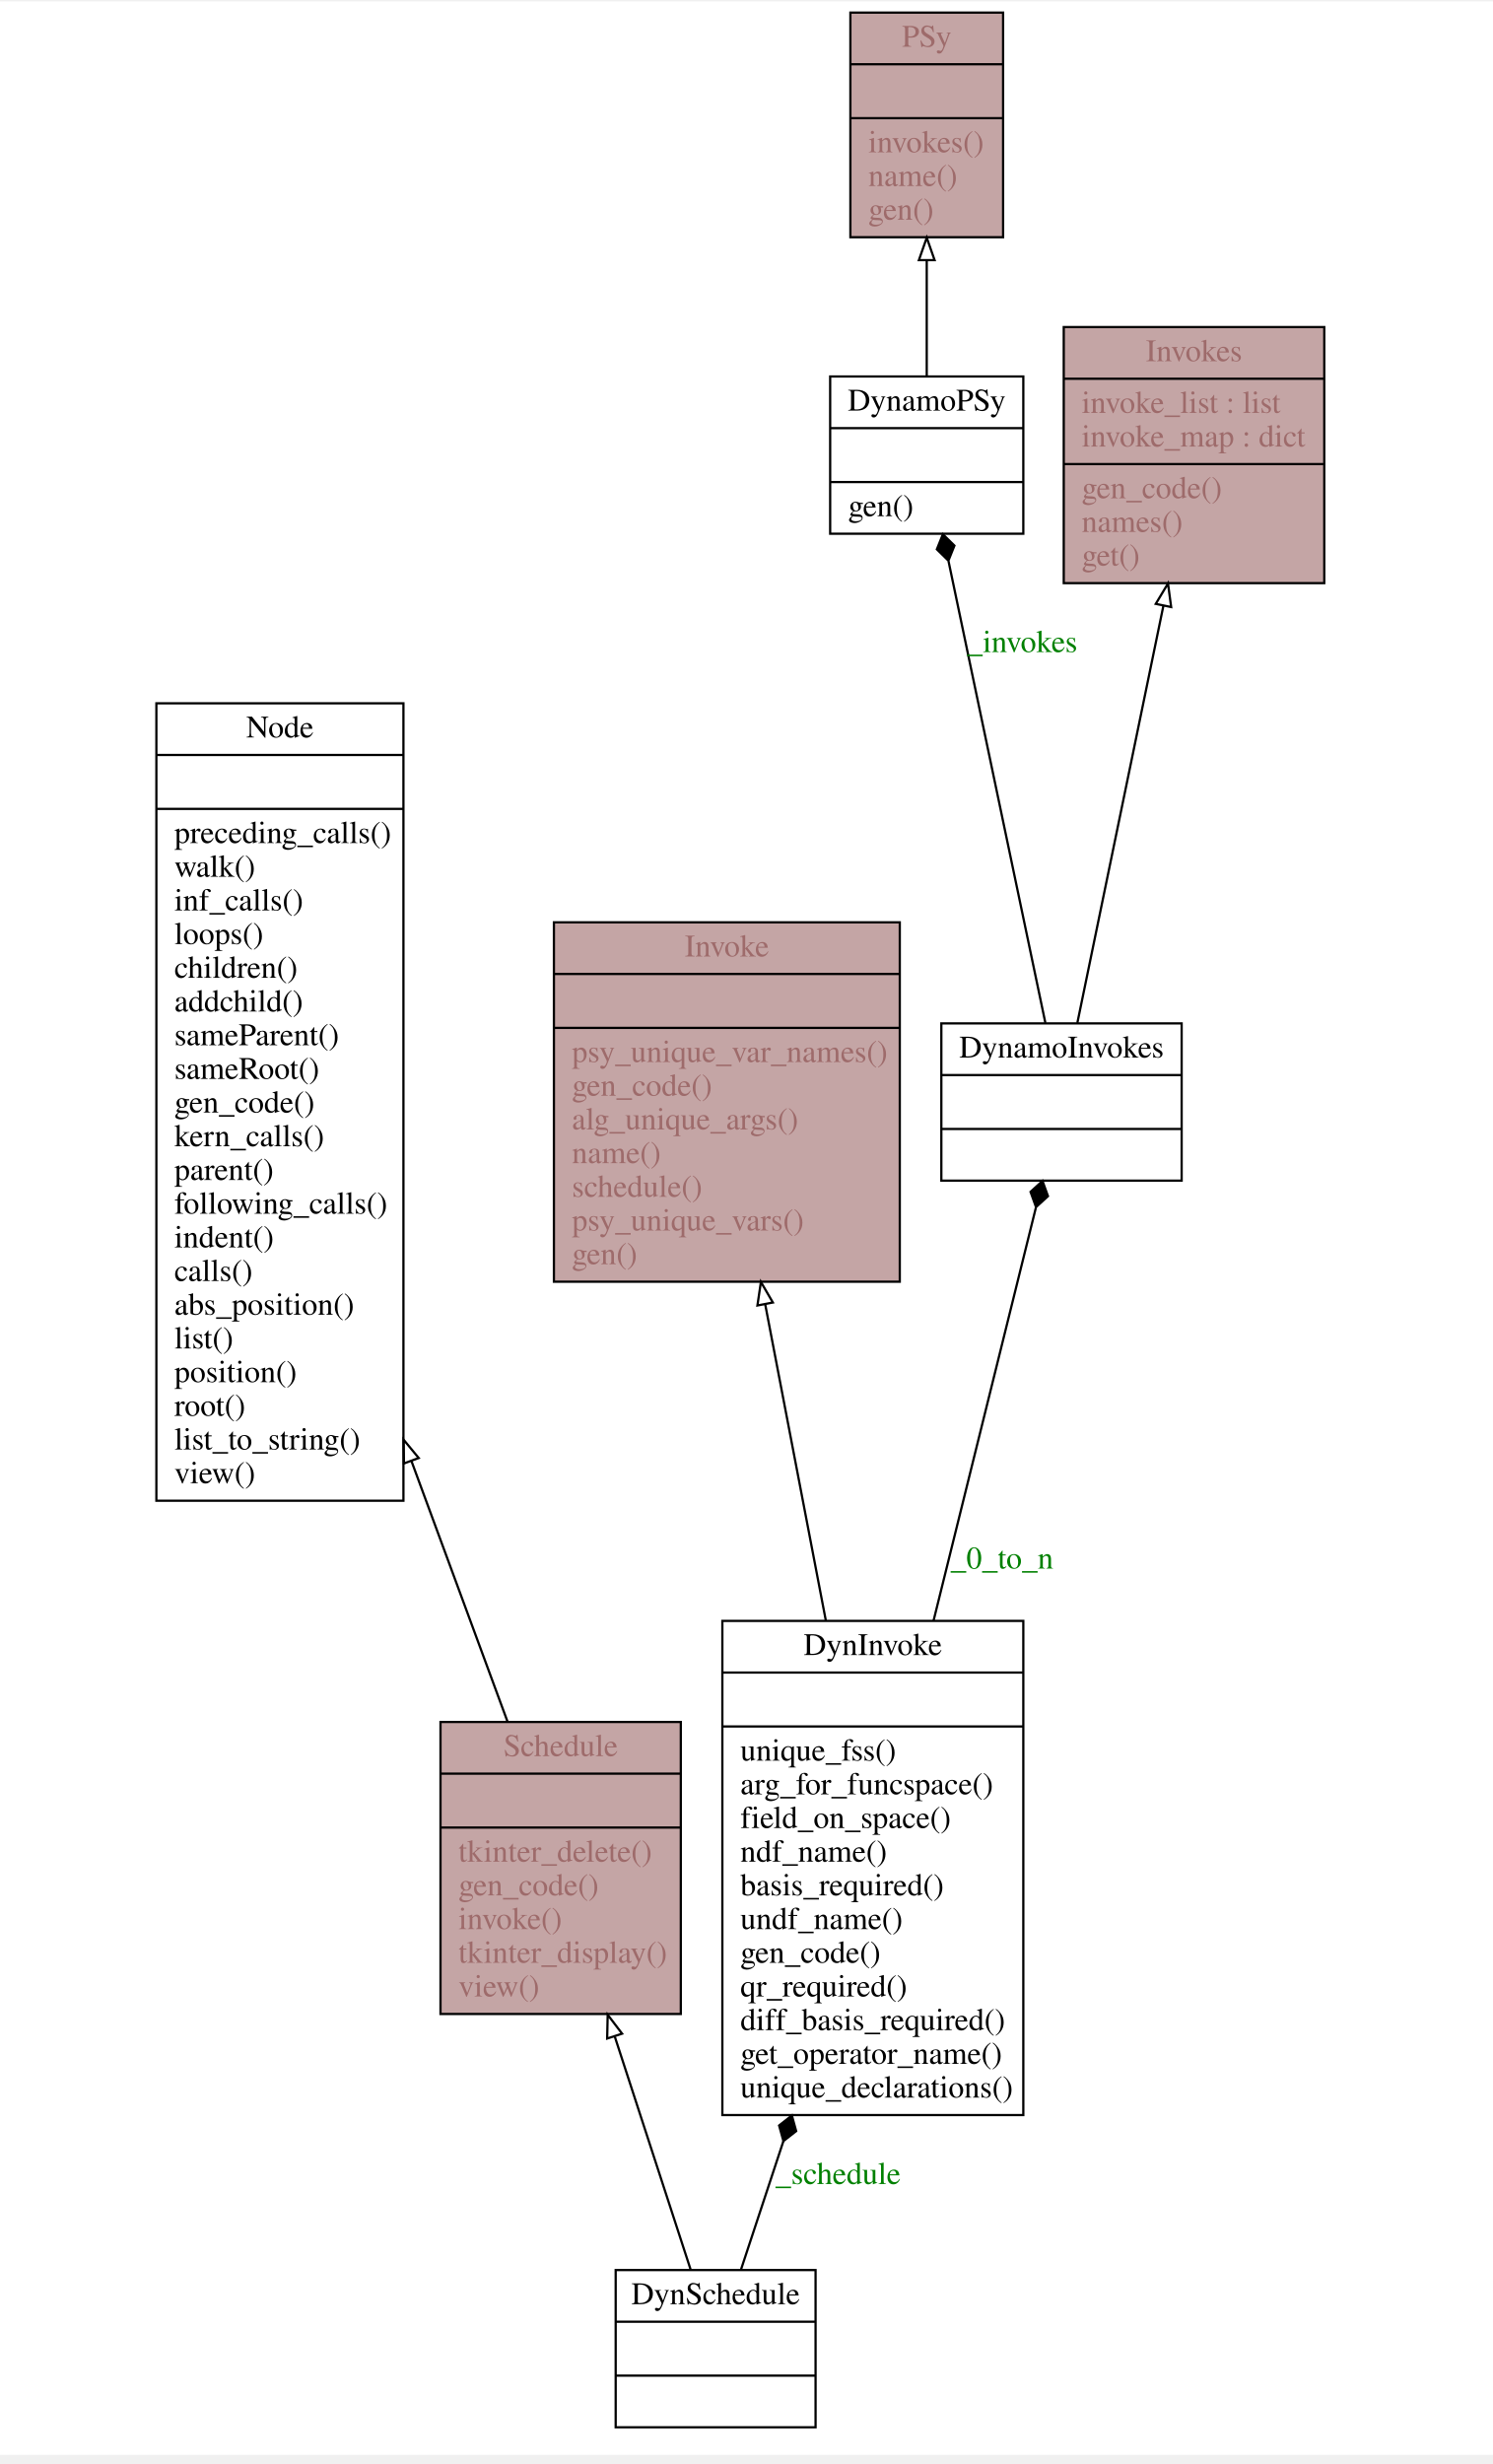
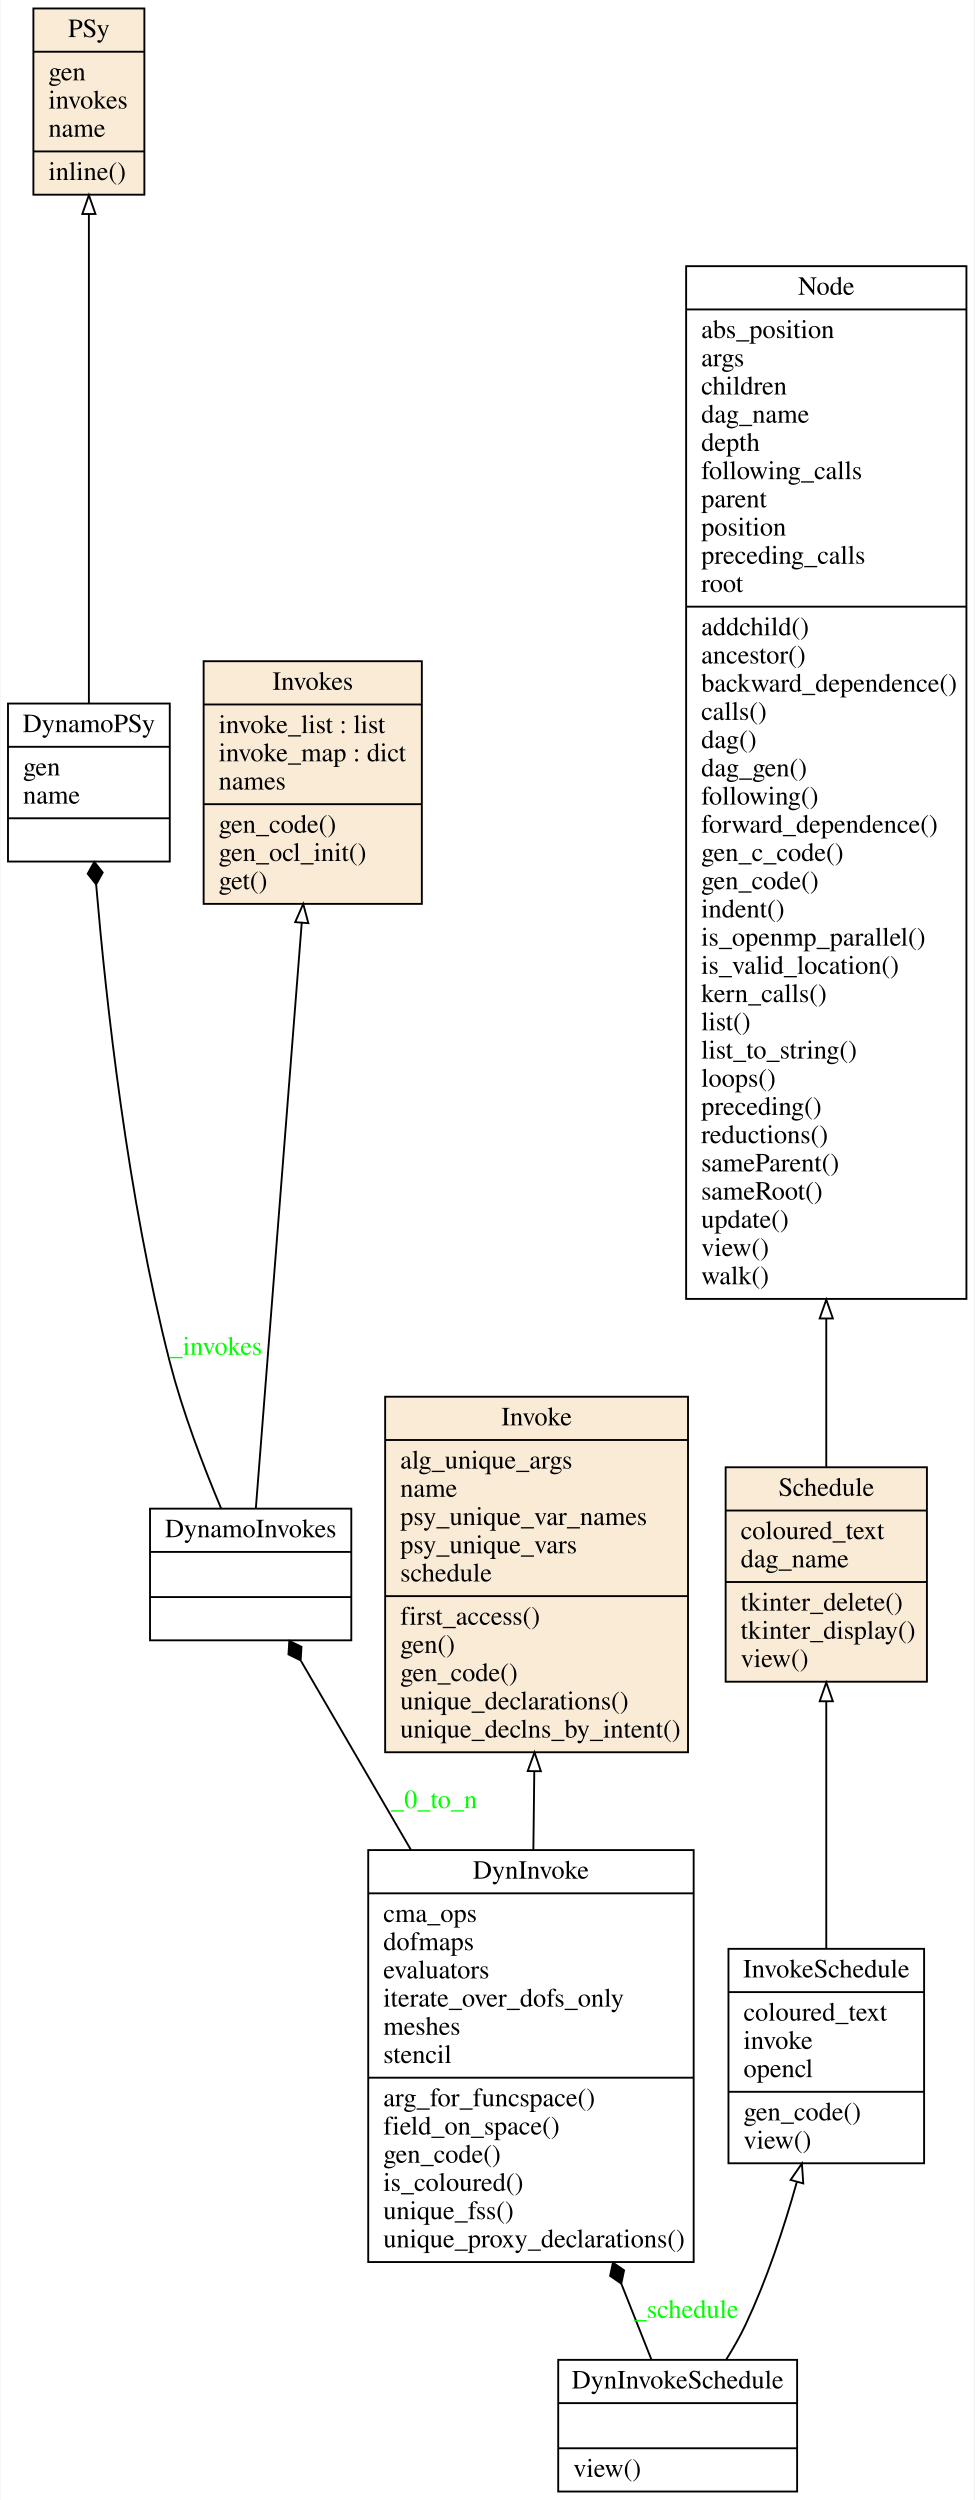
- <svg xmlns="http://www.w3.org/2000/svg" xmlns:ns1="http://www.openswatchbook.org/uri/2009/osb" xmlns:xlink="http://www.w3.org/1999/xlink" width="830.508" height="1371.186" viewBox="0 0 664.407 1096.949" id="svg2" version="1.1">
-   <defs id="defs777">
-     <linearGradient id="linearGradient6397" ns1:paint="solid">
-       <stop style="stop-color:#5a0000;stop-opacity:1;" offset="0" id="stop6399" />
-     </linearGradient>
-     <linearGradient xlink:href="#linearGradient6397" id="linearGradient6401" x1="851.5" y1="-1626" x2="968.5" y2="-1626" gradientUnits="userSpaceOnUse" />
-   </defs>
-   <polygon style="fill:#ffffff;stroke:none" id="polygon7" points="-4,4 -4,4 -4,-1828 1147,-1828 1147,4 " transform="matrix(1,0,0,0.5962194,-378.3729,1090.496)" />
-   <g class="node" id="node25" transform="translate(-378.3729,1828.607)">
-     <polygon style="fill:none;stroke:#000000" id="polygon99" points="558,-1160.5 448,-1160.5 448,-1160.5 448,-1515.5 558,-1515.5 " />
-     <text style="font-size:14px;text-anchor:middle;font-family:'Times,serif'" id="text101" font-size="14.00" y="-1500.3" x="503">Node</text>
-     <polyline style="fill:none;stroke:#000000" id="polyline103" points="448,-1492.5 558,-1492.5 " />
-     <polyline style="fill:none;stroke:#000000" id="polyline105" points="448,-1468.5 558,-1468.5 " />
-     <text style="font-size:14px;text-anchor:start;font-family:'Times,serif'" id="text107" font-size="14.00" y="-1453.3" x="456">preceding_calls()</text>
-     <text style="font-size:14px;text-anchor:start;font-family:'Times,serif'" id="text109" font-size="14.00" y="-1438.3" x="456">walk()</text>
-     <text style="font-size:14px;text-anchor:start;font-family:'Times,serif'" id="text111" font-size="14.00" y="-1423.3" x="456">inf_calls()</text>
-     <text style="font-size:14px;text-anchor:start;font-family:'Times,serif'" id="text113" font-size="14.00" y="-1408.3" x="456">loops()</text>
-     <text style="font-size:14px;text-anchor:start;font-family:'Times,serif'" id="text115" font-size="14.00" y="-1393.3" x="456">children()</text>
-     <text style="font-size:14px;text-anchor:start;font-family:'Times,serif'" id="text117" font-size="14.00" y="-1378.3" x="456">addchild()</text>
-     <text style="font-size:14px;text-anchor:start;font-family:'Times,serif'" id="text119" font-size="14.00" y="-1363.3" x="456">sameParent()</text>
-     <text style="font-size:14px;text-anchor:start;font-family:'Times,serif'" id="text121" font-size="14.00" y="-1348.3" x="456">sameRoot()</text>
-     <text style="font-size:14px;text-anchor:start;font-family:'Times,serif'" id="text123" font-size="14.00" y="-1333.3" x="456">gen_code()</text>
-     <text style="font-size:14px;text-anchor:start;font-family:'Times,serif'" id="text125" font-size="14.00" y="-1318.3" x="456">kern_calls()</text>
-     <text style="font-size:14px;text-anchor:start;font-family:'Times,serif'" id="text127" font-size="14.00" y="-1303.3" x="456">parent()</text>
-     <text style="font-size:14px;text-anchor:start;font-family:'Times,serif'" id="text129" font-size="14.00" y="-1288.3" x="456">following_calls()</text>
-     <text style="font-size:14px;text-anchor:start;font-family:'Times,serif'" id="text131" font-size="14.00" y="-1273.3" x="456">indent()</text>
-     <text style="font-size:14px;text-anchor:start;font-family:'Times,serif'" id="text133" font-size="14.00" y="-1258.3" x="456">calls()</text>
-     <text style="font-size:14px;text-anchor:start;font-family:'Times,serif'" id="text135" font-size="14.00" y="-1243.3" x="456">abs_position()</text>
-     <text style="font-size:14px;text-anchor:start;font-family:'Times,serif'" id="text137" font-size="14.00" y="-1228.3" x="456">list()</text>
-     <text style="font-size:14px;text-anchor:start;font-family:'Times,serif'" id="text139" font-size="14.00" y="-1213.3" x="456">position()</text>
-     <text style="font-size:14px;text-anchor:start;font-family:'Times,serif'" id="text141" font-size="14.00" y="-1198.3" x="456">root()</text>
-     <text style="font-size:14px;text-anchor:start;font-family:'Times,serif'" id="text143" font-size="14.00" y="-1183.3" x="456">list_to_string()</text>
-     <text style="font-size:14px;text-anchor:start;font-family:'Times,serif'" id="text145" font-size="14.00" y="-1168.3" x="456">view()</text>
-   </g>
-   <g class="node" id="node8" transform="translate(-378.3729,1828.607)">
-     <polygon style="fill:none;stroke:#000000" id="polygon252" points="834,-887 700,-887 700,-887 700,-1107 834,-1107 " />
-     <text style="font-size:14px;text-anchor:middle;font-family:'Times,serif'" id="text254" font-size="14.00" y="-1091.8" x="767">DynInvoke</text>
-     <polyline style="fill:none;stroke:#000000" id="polyline256" points="700,-1084 834,-1084 " />
-     <polyline style="fill:none;stroke:#000000" id="polyline258" points="700,-1060 834,-1060 " />
-     <text style="font-size:14px;text-anchor:start;font-family:'Times,serif'" id="text260" font-size="14.00" y="-1044.8" x="708">unique_fss()</text>
-     <text style="font-size:14px;text-anchor:start;font-family:'Times,serif'" id="text262" font-size="14.00" y="-1029.8" x="708">arg_for_funcspace()</text>
-     <text style="font-size:14px;text-anchor:start;font-family:'Times,serif'" id="text264" font-size="14.00" y="-1014.8" x="708">field_on_space()</text>
-     <text style="font-size:14px;text-anchor:start;font-family:'Times,serif'" id="text266" font-size="14.00" y="-999.8" x="708">ndf_name()</text>
-     <text style="font-size:14px;text-anchor:start;font-family:'Times,serif'" id="text268" font-size="14.00" y="-984.8" x="708">basis_required()</text>
-     <text style="font-size:14px;text-anchor:start;font-family:'Times,serif'" id="text270" font-size="14.00" y="-969.8" x="708">undf_name()</text>
-     <text style="font-size:14px;text-anchor:start;font-family:'Times,serif'" id="text272" font-size="14.00" y="-954.8" x="708">gen_code()</text>
-     <text style="font-size:14px;text-anchor:start;font-family:'Times,serif'" id="text274" font-size="14.00" y="-939.8" x="708">qr_required()</text>
-     <text style="font-size:14px;text-anchor:start;font-family:'Times,serif'" id="text276" font-size="14.00" y="-924.8" x="708">diff_basis_required()</text>
-     <text style="font-size:14px;text-anchor:start;font-family:'Times,serif'" id="text278" font-size="14.00" y="-909.8" x="708">get_operator_name()</text>
-     <text style="font-size:14px;text-anchor:start;font-family:'Times,serif'" id="text280" font-size="14.00" y="-894.8" x="708">unique_declarations()</text>
-   </g>
-   <g class="node" id="node15" transform="translate(-378.3729,1828.607)">
-     <polygon style="fill:none;stroke:#000000" id="polygon285" points="904.5,-1303 797.5,-1303 797.5,-1303 797.5,-1373 904.5,-1373 " />
-     <text style="font-size:14px;text-anchor:middle;font-family:'Times,serif'" id="text287" font-size="14.00" y="-1357.8" x="851">DynamoInvokes</text>
-     <polyline style="fill:none;stroke:#000000" id="polyline289" points="797.5,-1350 904.5,-1350 " />
-     <polyline style="fill:none;stroke:#000000" id="polyline291" points="797.5,-1326 904.5,-1326 " />
-     <text style="font-size:14px;text-anchor:middle;font-family:'Times,serif'" id="text293" font-size="14.00" y="-1310.8" x="851" />
-   </g>
-   <g class="edge" id="edge16" transform="translate(-378.3729,1828.607)">
-     <path style="fill:none;stroke:#000000" id="path298" d="m 794.041,-1107.13 c 15.409,-62.19 33.908,-136.84 45.552,-183.83" />
-     <polygon style="fill:#000000;stroke:#000000" id="polygon300" points="837.217,-1298.01 839.657,-1291.22 839.657,-1291.22 844.982,-1296.08 842.543,-1302.87 " />
-     <text style="font-size:14px;text-anchor:middle;fill:#008000;font-family:'Times,serif'" id="text302" font-size="14.00" y="-1130.3" x="824.5">_0_to_n</text>
-   </g>
-   <g class="node" id="node20" transform="translate(-378.3729,1828.607)" style="fill:#5a0000;fill-opacity:0.352">
-     <polygon style="fill:#5a0000;fill-opacity:0.352;stroke:#000000" id="polygon307" points="779,-1258 625,-1258 625,-1258 625,-1418 779,-1418 " />
-     <text style="font-size:14px;text-anchor:middle;fill:#5a0000;fill-opacity:0.352;font-family:'Times,serif'" id="text309" font-size="14.00" y="-1402.8" x="702">Invoke</text>
-     <polyline style="fill:#5a0000;fill-opacity:0.352;stroke:#000000" id="polyline311" points="625,-1395 779,-1395 " />
-     <polyline style="fill:#5a0000;fill-opacity:0.352;stroke:#000000" id="polyline313" points="625,-1371 779,-1371 " />
-     <text style="font-size:14px;text-anchor:start;fill:#5a0000;fill-opacity:0.352;font-family:'Times,serif'" id="text315" font-size="14.00" y="-1355.8" x="633">psy_unique_var_names()</text>
-     <text style="font-size:14px;text-anchor:start;fill:#5a0000;fill-opacity:0.352;font-family:'Times,serif'" id="text317" font-size="14.00" y="-1340.8" x="633">gen_code()</text>
-     <text style="font-size:14px;text-anchor:start;fill:#5a0000;fill-opacity:0.352;font-family:'Times,serif'" id="text319" font-size="14.00" y="-1325.8" x="633">alg_unique_args()</text>
-     <text style="font-size:14px;text-anchor:start;fill:#5a0000;fill-opacity:0.352;font-family:'Times,serif'" id="text321" font-size="14.00" y="-1310.8" x="633">name()</text>
-     <text style="font-size:14px;text-anchor:start;fill:#5a0000;fill-opacity:0.352;font-family:'Times,serif'" id="text323" font-size="14.00" y="-1295.8" x="633">schedule()</text>
-     <text style="font-size:14px;text-anchor:start;fill:#5a0000;fill-opacity:0.352;font-family:'Times,serif'" id="text325" font-size="14.00" y="-1280.8" x="633">psy_unique_vars()</text>
-     <text style="font-size:14px;text-anchor:start;fill:#5a0000;fill-opacity:0.352;font-family:'Times,serif'" id="text327" font-size="14.00" y="-1265.8" x="633">gen()</text>
-   </g>
-   <g class="edge" id="edge4" transform="translate(-378.3729,1828.607)">
-     <path style="fill:none;stroke:#000000" id="path332" d="m 746.076,-1107.13 c -8.728,-45.52 -18.738,-97.72 -27.01,-140.86" />
-     <polygon style="fill:none;stroke:#000000" id="polygon334" points="715.612,-1247.42 717.166,-1257.9 722.487,-1248.74 715.612,-1247.42 " />
-   </g>
-   <g class="node" id="node14" transform="translate(-378.3729,1828.607)">
-     <polygon style="fill:none;stroke:#000000" id="polygon566" points="741.5,-748 652.5,-748 652.5,-748 652.5,-818 741.5,-818 " />
-     <text style="font-size:14px;text-anchor:middle;font-family:'Times,serif'" id="text568" font-size="14.00" y="-802.8" x="697">DynSchedule</text>
-     <polyline style="fill:none;stroke:#000000" id="polyline570" points="652.5,-795 741.5,-795 " />
-     <polyline style="fill:none;stroke:#000000" id="polyline572" points="652.5,-771 741.5,-771 " />
-     <text style="font-size:14px;text-anchor:middle;font-family:'Times,serif'" id="text574" font-size="14.00" y="-755.8" x="697" />
-   </g>
-   <g class="edge" id="edge19" transform="translate(-378.3729,1828.607)">
-     <path style="fill:none;stroke:#000000" id="path579" d="m 708.247,-818.061 c 5.307,-16.073 11.993,-36.324 18.938,-57.356" />
-     <polygon style="fill:#000000;stroke:#000000" id="polygon581" points="725.268,-882.369 727.185,-875.418 727.185,-875.418 732.865,-879.861 730.948,-886.812 " />
-     <text style="font-size:14px;text-anchor:middle;fill:#008000;font-family:'Times,serif'" id="text583" font-size="14.00" y="-856.3" x="751.5">_schedule</text>
-   </g>
-   <g class="node" id="node27" transform="translate(-378.3729,1828.607)" style="fill:#5a0000;fill-opacity:0.352">
-     <polygon style="fill:#5a0000;fill-opacity:0.352;stroke:#000000" id="polygon588" points="681.5,-932 574.5,-932 574.5,-932 574.5,-1062 681.5,-1062 " />
-     <text style="font-size:14px;text-anchor:middle;fill:#5a0000;fill-opacity:0.352;font-family:'Times,serif'" id="text590" font-size="14.00" y="-1046.8" x="628">Schedule</text>
-     <polyline style="fill:#5a0000;fill-opacity:0.352;stroke:#000000" id="polyline592" points="574.5,-1039 681.5,-1039 " />
-     <polyline style="fill:#5a0000;fill-opacity:0.352;stroke:#000000" id="polyline594" points="574.5,-1015 681.5,-1015 " />
-     <text style="font-size:14px;text-anchor:start;fill:#5a0000;fill-opacity:0.352;font-family:'Times,serif'" id="text596" font-size="14.00" y="-999.8" x="582.5">tkinter_delete()</text>
-     <text style="font-size:14px;text-anchor:start;fill:#5a0000;fill-opacity:0.352;font-family:'Times,serif'" id="text598" font-size="14.00" y="-984.8" x="582.5">gen_code()</text>
-     <text style="font-size:14px;text-anchor:start;fill:#5a0000;fill-opacity:0.352;font-family:'Times,serif'" id="text600" font-size="14.00" y="-969.8" x="582.5">invoke()</text>
-     <text style="font-size:14px;text-anchor:start;fill:#5a0000;fill-opacity:0.352;font-family:'Times,serif'" id="text602" font-size="14.00" y="-954.8" x="582.5">tkinter_display()</text>
-     <text style="font-size:14px;text-anchor:start;fill:#5a0000;fill-opacity:0.352;font-family:'Times,serif'" id="text604" font-size="14.00" y="-939.8" x="582.5">view()</text>
-   </g>
-   <g class="edge" id="edge10" transform="translate(-378.3729,1828.607)">
-     <path style="fill:none;stroke:#000000" id="path609" d="m 685.914,-818.061 c -9.088,-27.924 -22.281,-68.459 -33.78,-103.789" />
-     <polygon style="fill:none;stroke:#000000" id="polygon611" points="648.707,-921.07 648.94,-931.662 655.363,-923.237 648.707,-921.07 " />
-   </g>
-   <g class="node" id="node16" transform="translate(-378.3729,1828.607)">
-     <polygon style="fill:none;stroke:#000000" id="polygon616" points="834,-1591 748,-1591 748,-1591 748,-1661 834,-1661 " />
-     <text style="font-size:14px;text-anchor:middle;font-family:'Times,serif'" id="text618" font-size="14.00" y="-1645.8" x="791">DynamoPSy</text>
-     <polyline style="fill:none;stroke:#000000" id="polyline620" points="748,-1638 834,-1638 " />
-     <polyline style="fill:none;stroke:#000000" id="polyline622" points="748,-1614 834,-1614 " />
-     <text style="font-size:14px;text-anchor:start;font-family:'Times,serif'" id="text624" font-size="14.00" y="-1598.8" x="756">gen()</text>
-   </g>
-   <g class="edge" id="edge20" transform="translate(-378.3729,1828.607)">
-     <path style="fill:none;stroke:#000000" id="path629" d="m 843.822,-1373.21 c -10.751,-51.25 -31.059,-148.05 -43.121,-205.55" />
-     <polygon style="fill:#000000;stroke:#000000" id="polygon631" points="795.503,-1584.05 800.65,-1579 800.65,-1579 803.333,-1585.7 798.186,-1590.75 " />
-     <text style="font-size:14px;text-anchor:middle;fill:#008000;font-family:'Times,serif'" id="text633" font-size="14.00" y="-1538.3" x="833.5">_invokes</text>
-   </g>
-   <g class="node" id="node21" transform="translate(-378.3729,1828.607)" style="fill:#5a0000;fill-opacity:0.352">
-     <polygon style="fill:#5a0000;fill-opacity:0.352;stroke:#000000" id="polygon638" points="968,-1569 852,-1569 852,-1569 852,-1683 968,-1683 " />
-     <text style="font-size:14px;text-anchor:middle;fill:#5a0000;fill-opacity:0.352;font-family:'Times,serif'" id="text640" font-size="14.00" y="-1667.8" x="910">Invokes</text>
-     <polyline style="fill:#5a0000;fill-opacity:0.352;stroke:#000000" id="polyline642" points="852,-1660 968,-1660 " />
-     <text style="font-size:14px;text-anchor:start;fill:#5a0000;fill-opacity:0.352;font-family:'Times,serif'" id="text644" font-size="14.00" y="-1644.8" x="860">invoke_list : list</text>
-     <text style="font-size:14px;text-anchor:start;fill:#5a0000;fill-opacity:0.352;font-family:'Times,serif'" id="text646" font-size="14.00" y="-1629.8" x="860">invoke_map : dict</text>
-     <polyline style="fill:#5a0000;fill-opacity:0.352;stroke:#000000" id="polyline648" points="852,-1622 968,-1622 " />
-     <text style="font-size:14px;text-anchor:start;fill:#5a0000;fill-opacity:0.352;font-family:'Times,serif'" id="text650" font-size="14.00" y="-1606.8" x="860">gen_code()</text>
-     <text style="font-size:14px;text-anchor:start;fill:#5a0000;fill-opacity:0.352;font-family:'Times,serif'" id="text652" font-size="14.00" y="-1591.8" x="860">names()</text>
-     <text style="font-size:14px;text-anchor:start;fill:#5a0000;fill-opacity:0.352;font-family:'Times,serif'" id="text654" font-size="14.00" y="-1576.8" x="860">get()</text>
-   </g>
-   <g class="edge" id="edge11" transform="translate(-378.3729,1828.607)">
-     <path style="fill:none;stroke:#000000" id="path659" d="m 858.058,-1373.21 c 9.441,-45.77 26.375,-127.85 38.337,-185.84" />
-     <polygon style="fill:none;stroke:#000000" id="polygon661" points="892.97,-1559.77 898.419,-1568.86 899.826,-1558.36 892.97,-1559.77 " />
-   </g>
-   <g class="node" id="node26" transform="translate(-378.3729,1828.607)" style="fill:#5a0000;fill-opacity:0.352">
-     <polygon style="fill:#5a0000;fill-opacity:0.352;stroke:#000000" id="polygon666" points="825,-1723 757,-1723 757,-1723 757,-1823 825,-1823 " />
-     <text style="font-size:14px;text-anchor:middle;fill:#5a0000;fill-opacity:0.352;font-family:'Times,serif'" id="text668" font-size="14.00" y="-1807.8" x="791">PSy</text>
-     <polyline style="fill:#5a0000;fill-opacity:0.352;stroke:#000000" id="polyline670" points="757,-1800 825,-1800 " />
-     <polyline style="fill:#5a0000;fill-opacity:0.352;stroke:#000000" id="polyline672" points="757,-1776 825,-1776 " />
-     <text style="font-size:14px;text-anchor:start;fill:#5a0000;fill-opacity:0.352;font-family:'Times,serif'" id="text674" font-size="14.00" y="-1760.8" x="765">invokes()</text>
-     <text style="font-size:14px;text-anchor:start;fill:#5a0000;fill-opacity:0.352;font-family:'Times,serif'" id="text676" font-size="14.00" y="-1745.8" x="765">name()</text>
-     <text style="font-size:14px;text-anchor:start;fill:#5a0000;fill-opacity:0.352;font-family:'Times,serif'" id="text678" font-size="14.00" y="-1730.8" x="765">gen()</text>
-   </g>
-   <g class="edge" id="edge12" transform="translate(-378.3729,1828.607)">
-     <path style="fill:none;stroke:#000000" id="path683" d="m 791,-1661.36 c 0,-15.33 0,-33.85 0,-51.31" />
-     <polygon style="fill:none;stroke:#000000" id="polygon685" points="787.5,-1712.79 791,-1722.79 794.5,-1712.79 787.5,-1712.79 " />
-   </g>
-   <g class="edge" id="edge15" transform="translate(-378.3729,1828.607)">
-     <path style="fill:none;stroke:#000000" id="path771" d="m 604.342,-1062.16 c -12.181,-33.04 -27.623,-74.91 -42.757,-115.96" />
-     <polygon style="fill:none;stroke:#000000" id="polygon773" points="558.231,-1177.1 558.055,-1187.69 564.799,-1179.52 558.231,-1177.1 " />
+ <svg xmlns="http://www.w3.org/2000/svg" width="518pt" height="1329pt" viewBox="0.00 0.00 517.50 1329.00">
+   <g id="graph0" class="graph" transform="scale(1 1) rotate(0) translate(4 1325)">
+     <polygon fill="#ffffff" stroke="transparent" points="-4,4 -4,-1325 513.5,-1325 513.5,4 -4,4" />
+     <g id="node1" class="node">
+       <polygon fill="none" stroke="#000000" points="191.5,-122.5 191.5,-341.5 364.5,-341.5 364.5,-122.5 191.5,-122.5" />
+       <text text-anchor="middle" x="278" y="-326.3" font-family="Times,serif" font-size="14.00" fill="#000000">DynInvoke</text>
+       <polyline fill="none" stroke="#000000" points="191.5,-318.5 364.5,-318.5 " />
+       <text text-anchor="start" x="199.5" y="-303.3" font-family="Times,serif" font-size="14.00" fill="#000000">cma_ops</text>
+       <text text-anchor="start" x="199.5" y="-288.3" font-family="Times,serif" font-size="14.00" fill="#000000">dofmaps</text>
+       <text text-anchor="start" x="199.5" y="-273.3" font-family="Times,serif" font-size="14.00" fill="#000000">evaluators</text>
+       <text text-anchor="start" x="199.5" y="-258.3" font-family="Times,serif" font-size="14.00" fill="#000000">iterate_over_dofs_only</text>
+       <text text-anchor="start" x="199.5" y="-243.3" font-family="Times,serif" font-size="14.00" fill="#000000">meshes</text>
+       <text text-anchor="start" x="199.5" y="-228.3" font-family="Times,serif" font-size="14.00" fill="#000000">stencil</text>
+       <polyline fill="none" stroke="#000000" points="191.5,-220.5 364.5,-220.5 " />
+       <text text-anchor="start" x="199.5" y="-205.3" font-family="Times,serif" font-size="14.00" fill="#000000">arg_for_funcspace()</text>
+       <text text-anchor="start" x="199.5" y="-190.3" font-family="Times,serif" font-size="14.00" fill="#000000">field_on_space()</text>
+       <text text-anchor="start" x="199.5" y="-175.3" font-family="Times,serif" font-size="14.00" fill="#000000">gen_code()</text>
+       <text text-anchor="start" x="199.5" y="-160.3" font-family="Times,serif" font-size="14.00" fill="#000000">is_coloured()</text>
+       <text text-anchor="start" x="199.5" y="-145.3" font-family="Times,serif" font-size="14.00" fill="#000000">unique_fss()</text>
+       <text text-anchor="start" x="199.5" y="-130.3" font-family="Times,serif" font-size="14.00" fill="#000000">unique_proxy_declarations()</text>
+     </g>
+     <g id="node3" class="node">
+       <polygon fill="none" stroke="#000000" points="75.5,-453 75.5,-523 182.5,-523 182.5,-453 75.5,-453" />
+       <text text-anchor="middle" x="129" y="-507.8" font-family="Times,serif" font-size="14.00" fill="#000000">DynamoInvokes</text>
+       <polyline fill="none" stroke="#000000" points="75.5,-500 182.5,-500 " />
+       <polyline fill="none" stroke="#000000" points="75.5,-476 182.5,-476 " />
+       <text text-anchor="middle" x="129" y="-460.8" font-family="Times,serif" font-size="14.00" fill="#000000"> </text>
+     </g>
+     <g id="edge7" class="edge">
+       <path fill="none" stroke="#000000" d="M214.162,-341.681C193.661,-376.904 172.061,-414.016 155.744,-442.051" />
+       <polygon fill="#000000" stroke="#000000" points="155.576,-442.339 156.015,-449.536 149.54,-452.71 149.101,-445.512 155.576,-442.339" />
+       <text text-anchor="middle" x="226.5" y="-363.8" font-family="Times,serif" font-size="14.00" fill="#00ff00">_0_to_n</text>
+     </g>
+     <g id="node5" class="node">
+       <polygon fill="#faebd7" stroke="#000000" points="200.5,-393.5 200.5,-582.5 361.5,-582.5 361.5,-393.5 200.5,-393.5" />
+       <text text-anchor="middle" x="281" y="-567.3" font-family="Times,serif" font-size="14.00" fill="#000000">Invoke</text>
+       <polyline fill="none" stroke="#000000" points="200.5,-559.5 361.5,-559.5 " />
+       <text text-anchor="start" x="208.5" y="-544.3" font-family="Times,serif" font-size="14.00" fill="#000000">alg_unique_args</text>
+       <text text-anchor="start" x="208.5" y="-529.3" font-family="Times,serif" font-size="14.00" fill="#000000">name</text>
+       <text text-anchor="start" x="208.5" y="-514.3" font-family="Times,serif" font-size="14.00" fill="#000000">psy_unique_var_names</text>
+       <text text-anchor="start" x="208.5" y="-499.3" font-family="Times,serif" font-size="14.00" fill="#000000">psy_unique_vars</text>
+       <text text-anchor="start" x="208.5" y="-484.3" font-family="Times,serif" font-size="14.00" fill="#000000">schedule</text>
+       <polyline fill="none" stroke="#000000" points="200.5,-476.5 361.5,-476.5 " />
+       <text text-anchor="start" x="208.5" y="-461.3" font-family="Times,serif" font-size="14.00" fill="#000000">first_access()</text>
+       <text text-anchor="start" x="208.5" y="-446.3" font-family="Times,serif" font-size="14.00" fill="#000000">gen()</text>
+       <text text-anchor="start" x="208.5" y="-431.3" font-family="Times,serif" font-size="14.00" fill="#000000">gen_code()</text>
+       <text text-anchor="start" x="208.5" y="-416.3" font-family="Times,serif" font-size="14.00" fill="#000000">unique_declarations()</text>
+       <text text-anchor="start" x="208.5" y="-401.3" font-family="Times,serif" font-size="14.00" fill="#000000">unique_declns_by_intent()</text>
+     </g>
+     <g id="edge1" class="edge">
+       <path fill="none" stroke="#000000" d="M279.285,-341.681C279.446,-355.415 279.611,-369.437 279.771,-383.095" />
+       <polygon fill="none" stroke="#000000" points="276.275,-383.5 279.892,-393.459 283.275,-383.418 276.275,-383.5" />
+     </g>
+     <g id="node2" class="node">
+       <polygon fill="none" stroke="#000000" points="292.5,-.5 292.5,-70.5 419.5,-70.5 419.5,-.5 292.5,-.5" />
+       <text text-anchor="middle" x="356" y="-55.3" font-family="Times,serif" font-size="14.00" fill="#000000">DynInvokeSchedule</text>
+       <polyline fill="none" stroke="#000000" points="292.5,-47.5 419.5,-47.5 " />
+       <polyline fill="none" stroke="#000000" points="292.5,-23.5 419.5,-23.5 " />
+       <text text-anchor="start" x="300.5" y="-8.3" font-family="Times,serif" font-size="14.00" fill="#000000">view()</text>
+     </g>
+     <g id="edge8" class="edge">
+       <path fill="none" stroke="#000000" d="M342.055,-70.63C337.376,-82.418 331.863,-96.308 326.066,-110.91" />
+       <polygon fill="#000000" stroke="#000000" points="326.015,-111.039 327.519,-118.092 321.588,-122.193 320.084,-115.14 326.015,-111.039" />
+       <text text-anchor="middle" x="360.5" y="-92.8" font-family="Times,serif" font-size="14.00" fill="#00ff00">_schedule</text>
+     </g>
+     <g id="node6" class="node">
+       <polygon fill="none" stroke="#000000" points="383,-175 383,-289 487,-289 487,-175 383,-175" />
+       <text text-anchor="middle" x="435" y="-273.8" font-family="Times,serif" font-size="14.00" fill="#000000">InvokeSchedule</text>
+       <polyline fill="none" stroke="#000000" points="383,-266 487,-266 " />
+       <text text-anchor="start" x="391" y="-250.8" font-family="Times,serif" font-size="14.00" fill="#000000">coloured_text</text>
+       <text text-anchor="start" x="391" y="-235.8" font-family="Times,serif" font-size="14.00" fill="#000000">invoke</text>
+       <text text-anchor="start" x="391" y="-220.8" font-family="Times,serif" font-size="14.00" fill="#000000">opencl</text>
+       <polyline fill="none" stroke="#000000" points="383,-213 487,-213 " />
+       <text text-anchor="start" x="391" y="-197.8" font-family="Times,serif" font-size="14.00" fill="#000000">gen_code()</text>
+       <text text-anchor="start" x="391" y="-182.8" font-family="Times,serif" font-size="14.00" fill="#000000">view()</text>
+     </g>
+     <g id="edge2" class="edge">
+       <path fill="none" stroke="#000000" d="M381.755,-70.591C385.504,-76.559 389.078,-82.828 392,-89 403.31,-112.888 412.432,-140.43 419.315,-164.927" />
+       <polygon fill="none" stroke="#000000" points="416.017,-166.139 422.032,-174.861 422.769,-164.292 416.017,-166.139" />
+     </g>
+     <g id="node4" class="node">
+       <polygon fill="none" stroke="#000000" points="0,-867 0,-951 86,-951 86,-867 0,-867" />
+       <text text-anchor="middle" x="43" y="-935.8" font-family="Times,serif" font-size="14.00" fill="#000000">DynamoPSy</text>
+       <polyline fill="none" stroke="#000000" points="0,-928 86,-928 " />
+       <text text-anchor="start" x="8" y="-912.8" font-family="Times,serif" font-size="14.00" fill="#000000">gen</text>
+       <text text-anchor="start" x="8" y="-897.8" font-family="Times,serif" font-size="14.00" fill="#000000">name</text>
+       <polyline fill="none" stroke="#000000" points="0,-890 86,-890 " />
+       <text text-anchor="middle" x="43" y="-874.8" font-family="Times,serif" font-size="14.00" fill="#000000"> </text>
+     </g>
+     <g id="edge9" class="edge">
+       <path fill="none" stroke="#000000" d="M113.249,-523.212C104.018,-545.179 92.86,-574.264 86,-601 63.623,-688.211 52.153,-792.497 46.875,-854.606" />
+       <polygon fill="#000000" stroke="#000000" points="46.854,-854.863 50.349,-861.17 45.871,-866.822 42.376,-860.515 46.854,-854.863" />
+       <text text-anchor="middle" x="110.5" y="-604.8" font-family="Times,serif" font-size="14.00" fill="#00ff00">_invokes</text>
+     </g>
+     <g id="node7" class="node">
+       <polygon fill="#faebd7" stroke="#000000" points="104,-844.5 104,-973.5 220,-973.5 220,-844.5 104,-844.5" />
+       <text text-anchor="middle" x="162" y="-958.3" font-family="Times,serif" font-size="14.00" fill="#000000">Invokes</text>
+       <polyline fill="none" stroke="#000000" points="104,-950.5 220,-950.5 " />
+       <text text-anchor="start" x="112" y="-935.3" font-family="Times,serif" font-size="14.00" fill="#000000">invoke_list : list</text>
+       <text text-anchor="start" x="112" y="-920.3" font-family="Times,serif" font-size="14.00" fill="#000000">invoke_map : dict</text>
+       <text text-anchor="start" x="112" y="-905.3" font-family="Times,serif" font-size="14.00" fill="#000000">names</text>
+       <polyline fill="none" stroke="#000000" points="104,-897.5 220,-897.5 " />
+       <text text-anchor="start" x="112" y="-882.3" font-family="Times,serif" font-size="14.00" fill="#000000">gen_code()</text>
+       <text text-anchor="start" x="112" y="-867.3" font-family="Times,serif" font-size="14.00" fill="#000000">gen_ocl_init()</text>
+       <text text-anchor="start" x="112" y="-852.3" font-family="Times,serif" font-size="14.00" fill="#000000">get()</text>
+     </g>
+     <g id="edge3" class="edge">
+       <path fill="none" stroke="#000000" d="M131.757,-523.17C137.102,-591.363 148.979,-742.887 156.156,-834.446" />
+       <polygon fill="none" stroke="#000000" points="152.672,-834.787 156.943,-844.482 159.651,-834.24 152.672,-834.787" />
+     </g>
+     <g id="node9" class="node">
+       <polygon fill="#faebd7" stroke="#000000" points="13.5,-1221.5 13.5,-1320.5 72.5,-1320.5 72.5,-1221.5 13.5,-1221.5" />
+       <text text-anchor="middle" x="43" y="-1305.3" font-family="Times,serif" font-size="14.00" fill="#000000">PSy</text>
+       <polyline fill="none" stroke="#000000" points="13.5,-1297.5 72.5,-1297.5 " />
+       <text text-anchor="start" x="21.5" y="-1282.3" font-family="Times,serif" font-size="14.00" fill="#000000">gen</text>
+       <text text-anchor="start" x="21.5" y="-1267.3" font-family="Times,serif" font-size="14.00" fill="#000000">invokes</text>
+       <text text-anchor="start" x="21.5" y="-1252.3" font-family="Times,serif" font-size="14.00" fill="#000000">name</text>
+       <polyline fill="none" stroke="#000000" points="13.5,-1244.5 72.5,-1244.5 " />
+       <text text-anchor="start" x="21.5" y="-1229.3" font-family="Times,serif" font-size="14.00" fill="#000000">inline()</text>
+     </g>
+     <g id="edge4" class="edge">
+       <path fill="none" stroke="#000000" d="M43,-951.235C43,-1015.45 43,-1137.903 43,-1211.228" />
+       <polygon fill="none" stroke="#000000" points="39.5,-1211.237 43,-1221.237 46.5,-1211.237 39.5,-1211.237" />
+     </g>
+     <g id="node10" class="node">
+       <polygon fill="#faebd7" stroke="#000000" points="381.5,-431 381.5,-545 488.5,-545 488.5,-431 381.5,-431" />
+       <text text-anchor="middle" x="435" y="-529.8" font-family="Times,serif" font-size="14.00" fill="#000000">Schedule</text>
+       <polyline fill="none" stroke="#000000" points="381.5,-522 488.5,-522 " />
+       <text text-anchor="start" x="389.5" y="-506.8" font-family="Times,serif" font-size="14.00" fill="#000000">coloured_text</text>
+       <text text-anchor="start" x="389.5" y="-491.8" font-family="Times,serif" font-size="14.00" fill="#000000">dag_name</text>
+       <polyline fill="none" stroke="#000000" points="381.5,-484 488.5,-484 " />
+       <text text-anchor="start" x="389.5" y="-468.8" font-family="Times,serif" font-size="14.00" fill="#000000">tkinter_delete()</text>
+       <text text-anchor="start" x="389.5" y="-453.8" font-family="Times,serif" font-size="14.00" fill="#000000">tkinter_display()</text>
+       <text text-anchor="start" x="389.5" y="-438.8" font-family="Times,serif" font-size="14.00" fill="#000000">view()</text>
+     </g>
+     <g id="edge5" class="edge">
+       <path fill="none" stroke="#000000" d="M435,-289.133C435,-327.986 435,-379.559 435,-420.448" />
+       <polygon fill="none" stroke="#000000" points="431.5,-420.6 435,-430.6 438.5,-420.6 431.5,-420.6" />
+     </g>
+     <g id="node8" class="node">
+       <polygon fill="none" stroke="#000000" points="360.5,-634.5 360.5,-1183.5 509.5,-1183.5 509.5,-634.5 360.5,-634.5" />
+       <text text-anchor="middle" x="435" y="-1168.3" font-family="Times,serif" font-size="14.00" fill="#000000">Node</text>
+       <polyline fill="none" stroke="#000000" points="360.5,-1160.5 509.5,-1160.5 " />
+       <text text-anchor="start" x="368.5" y="-1145.3" font-family="Times,serif" font-size="14.00" fill="#000000">abs_position</text>
+       <text text-anchor="start" x="368.5" y="-1130.3" font-family="Times,serif" font-size="14.00" fill="#000000">args</text>
+       <text text-anchor="start" x="368.5" y="-1115.3" font-family="Times,serif" font-size="14.00" fill="#000000">children</text>
+       <text text-anchor="start" x="368.5" y="-1100.3" font-family="Times,serif" font-size="14.00" fill="#000000">dag_name</text>
+       <text text-anchor="start" x="368.5" y="-1085.3" font-family="Times,serif" font-size="14.00" fill="#000000">depth</text>
+       <text text-anchor="start" x="368.5" y="-1070.3" font-family="Times,serif" font-size="14.00" fill="#000000">following_calls</text>
+       <text text-anchor="start" x="368.5" y="-1055.3" font-family="Times,serif" font-size="14.00" fill="#000000">parent</text>
+       <text text-anchor="start" x="368.5" y="-1040.3" font-family="Times,serif" font-size="14.00" fill="#000000">position</text>
+       <text text-anchor="start" x="368.5" y="-1025.3" font-family="Times,serif" font-size="14.00" fill="#000000">preceding_calls</text>
+       <text text-anchor="start" x="368.5" y="-1010.3" font-family="Times,serif" font-size="14.00" fill="#000000">root</text>
+       <polyline fill="none" stroke="#000000" points="360.5,-1002.5 509.5,-1002.5 " />
+       <text text-anchor="start" x="368.5" y="-987.3" font-family="Times,serif" font-size="14.00" fill="#000000">addchild()</text>
+       <text text-anchor="start" x="368.5" y="-972.3" font-family="Times,serif" font-size="14.00" fill="#000000">ancestor()</text>
+       <text text-anchor="start" x="368.5" y="-957.3" font-family="Times,serif" font-size="14.00" fill="#000000">backward_dependence()</text>
+       <text text-anchor="start" x="368.5" y="-942.3" font-family="Times,serif" font-size="14.00" fill="#000000">calls()</text>
+       <text text-anchor="start" x="368.5" y="-927.3" font-family="Times,serif" font-size="14.00" fill="#000000">dag()</text>
+       <text text-anchor="start" x="368.5" y="-912.3" font-family="Times,serif" font-size="14.00" fill="#000000">dag_gen()</text>
+       <text text-anchor="start" x="368.5" y="-897.3" font-family="Times,serif" font-size="14.00" fill="#000000">following()</text>
+       <text text-anchor="start" x="368.5" y="-882.3" font-family="Times,serif" font-size="14.00" fill="#000000">forward_dependence()</text>
+       <text text-anchor="start" x="368.5" y="-867.3" font-family="Times,serif" font-size="14.00" fill="#000000">gen_c_code()</text>
+       <text text-anchor="start" x="368.5" y="-852.3" font-family="Times,serif" font-size="14.00" fill="#000000">gen_code()</text>
+       <text text-anchor="start" x="368.5" y="-837.3" font-family="Times,serif" font-size="14.00" fill="#000000">indent()</text>
+       <text text-anchor="start" x="368.5" y="-822.3" font-family="Times,serif" font-size="14.00" fill="#000000">is_openmp_parallel()</text>
+       <text text-anchor="start" x="368.5" y="-807.3" font-family="Times,serif" font-size="14.00" fill="#000000">is_valid_location()</text>
+       <text text-anchor="start" x="368.5" y="-792.3" font-family="Times,serif" font-size="14.00" fill="#000000">kern_calls()</text>
+       <text text-anchor="start" x="368.5" y="-777.3" font-family="Times,serif" font-size="14.00" fill="#000000">list()</text>
+       <text text-anchor="start" x="368.5" y="-762.3" font-family="Times,serif" font-size="14.00" fill="#000000">list_to_string()</text>
+       <text text-anchor="start" x="368.5" y="-747.3" font-family="Times,serif" font-size="14.00" fill="#000000">loops()</text>
+       <text text-anchor="start" x="368.5" y="-732.3" font-family="Times,serif" font-size="14.00" fill="#000000">preceding()</text>
+       <text text-anchor="start" x="368.5" y="-717.3" font-family="Times,serif" font-size="14.00" fill="#000000">reductions()</text>
+       <text text-anchor="start" x="368.5" y="-702.3" font-family="Times,serif" font-size="14.00" fill="#000000">sameParent()</text>
+       <text text-anchor="start" x="368.5" y="-687.3" font-family="Times,serif" font-size="14.00" fill="#000000">sameRoot()</text>
+       <text text-anchor="start" x="368.5" y="-672.3" font-family="Times,serif" font-size="14.00" fill="#000000">update()</text>
+       <text text-anchor="start" x="368.5" y="-657.3" font-family="Times,serif" font-size="14.00" fill="#000000">view()</text>
+       <text text-anchor="start" x="368.5" y="-642.3" font-family="Times,serif" font-size="14.00" fill="#000000">walk()</text>
+     </g>
+     <g id="edge6" class="edge">
+       <path fill="none" stroke="#000000" d="M435,-545.216C435,-567.435 435,-594.63 435,-624.053" />
+       <polygon fill="none" stroke="#000000" points="431.5,-624.112 435,-634.112 438.5,-624.112 431.5,-624.112" />
+     </g>
  </g>
</svg>
